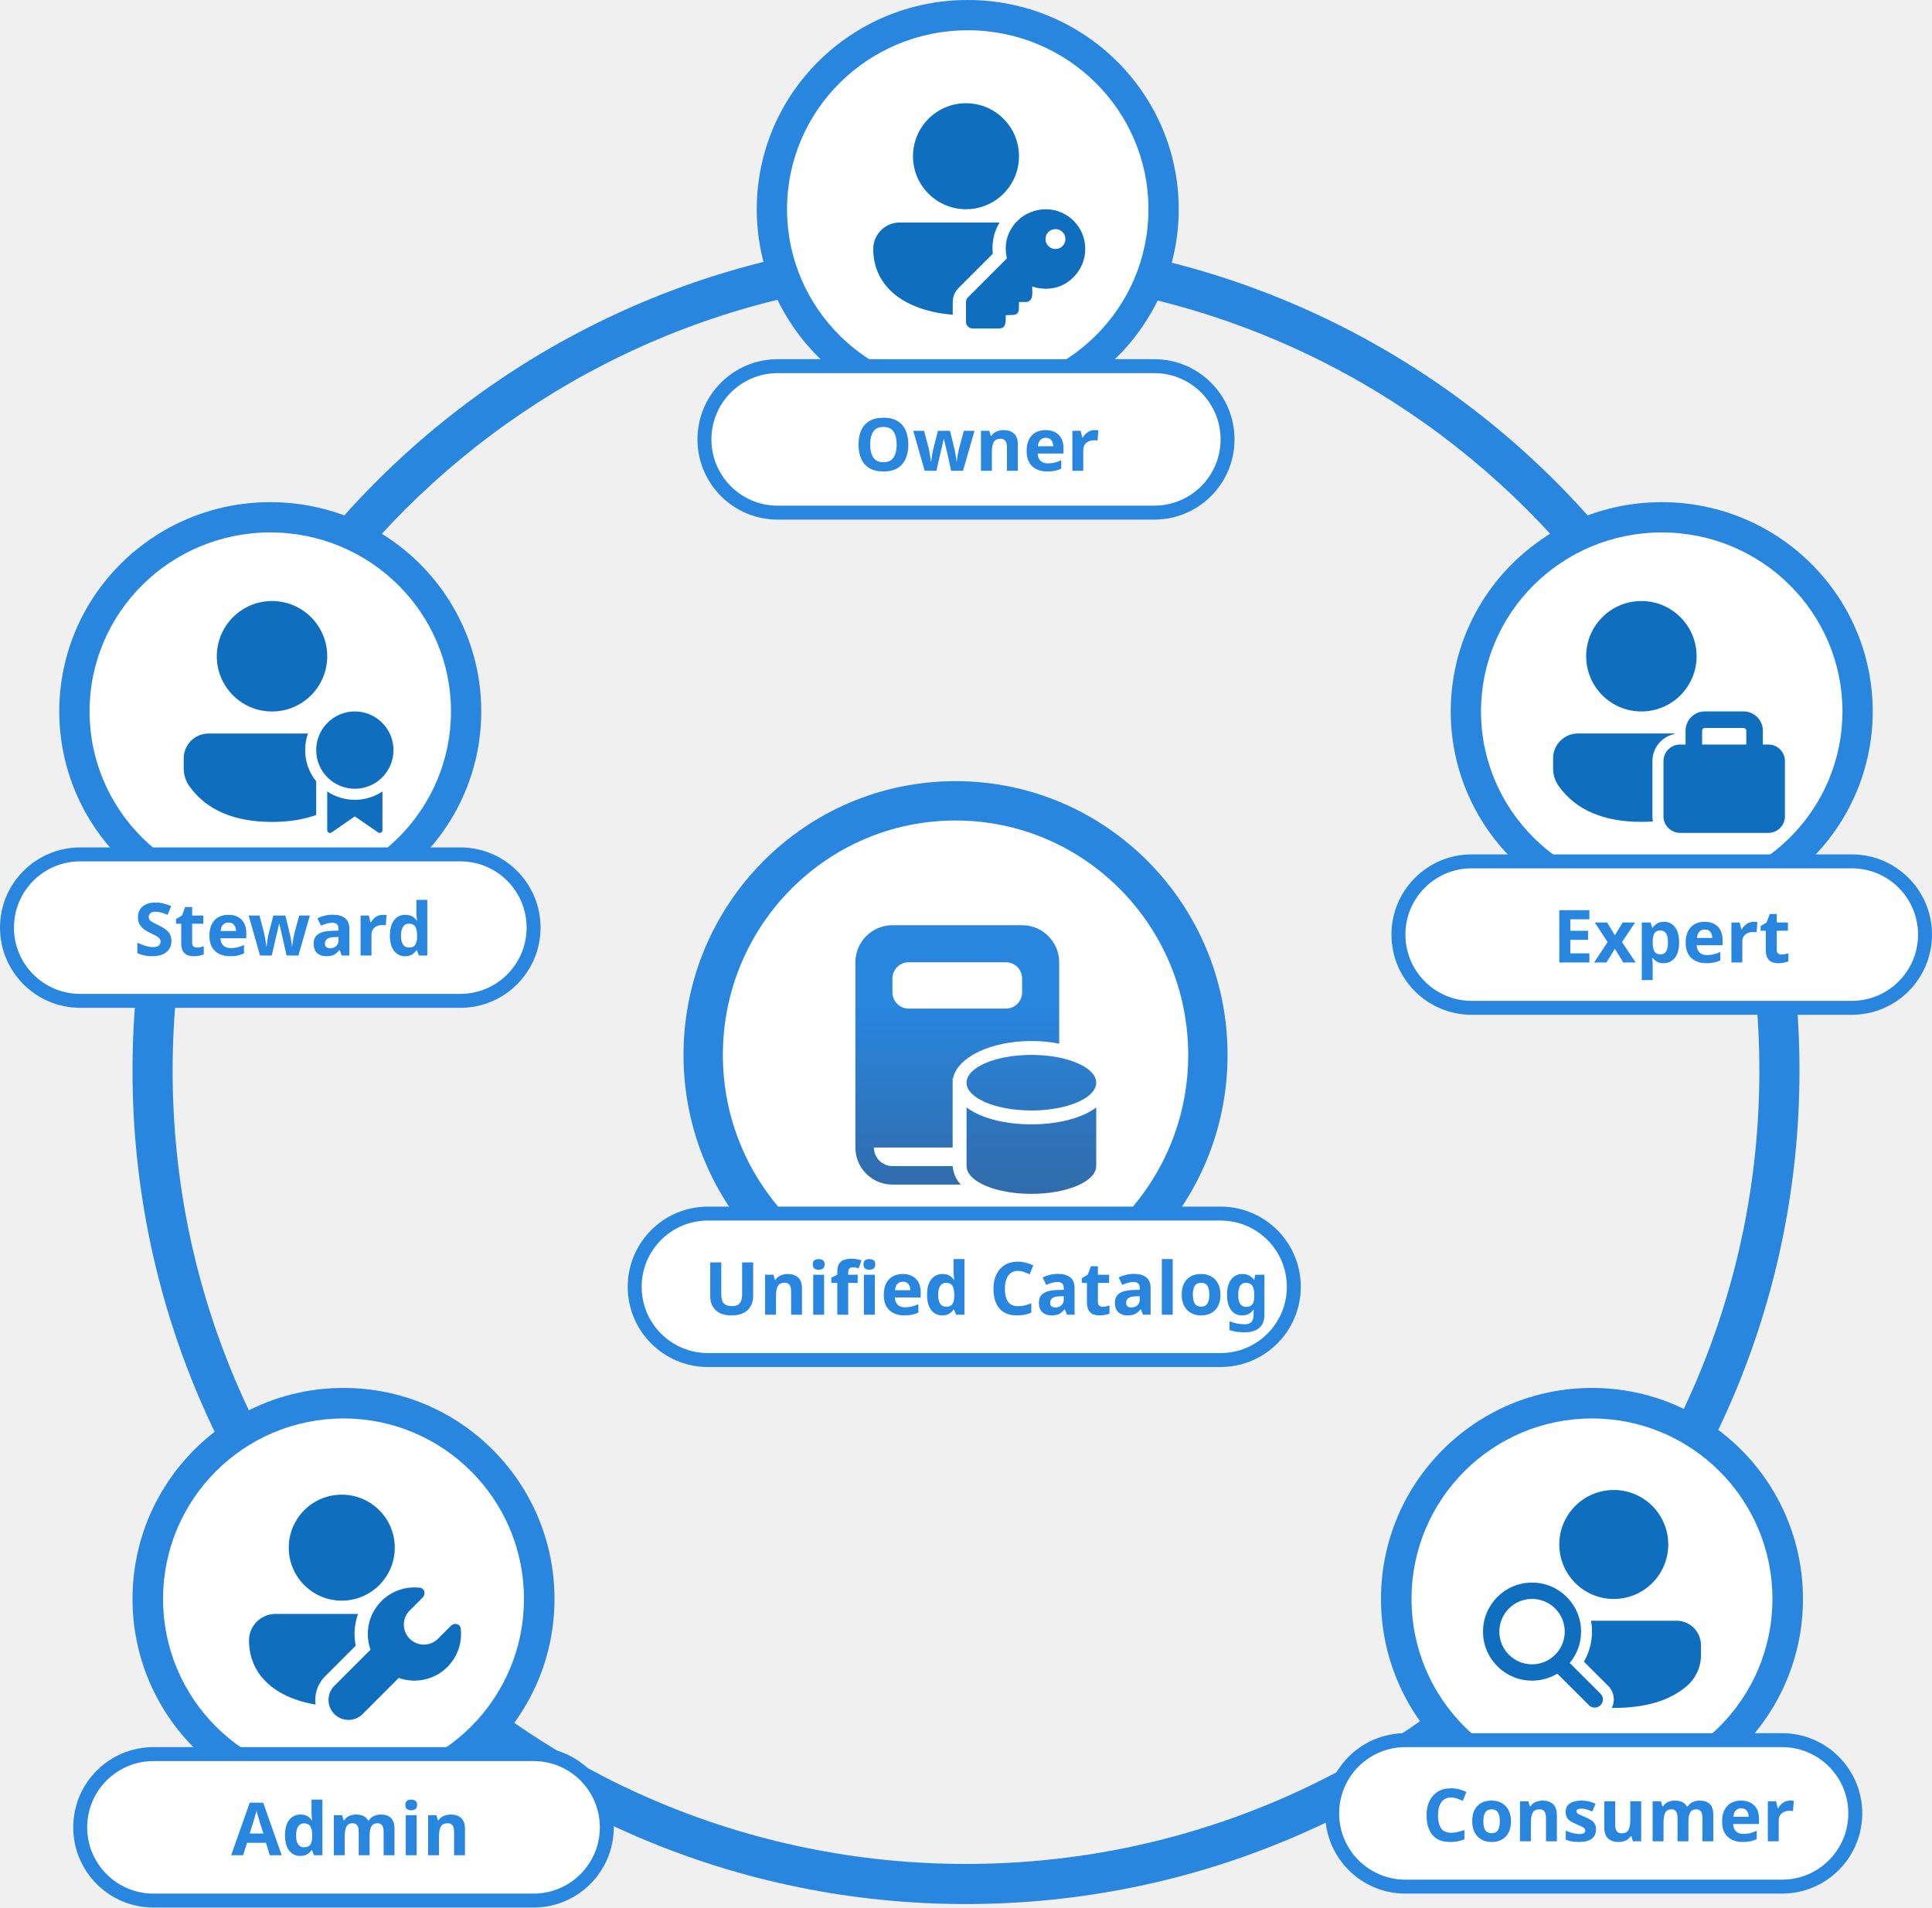
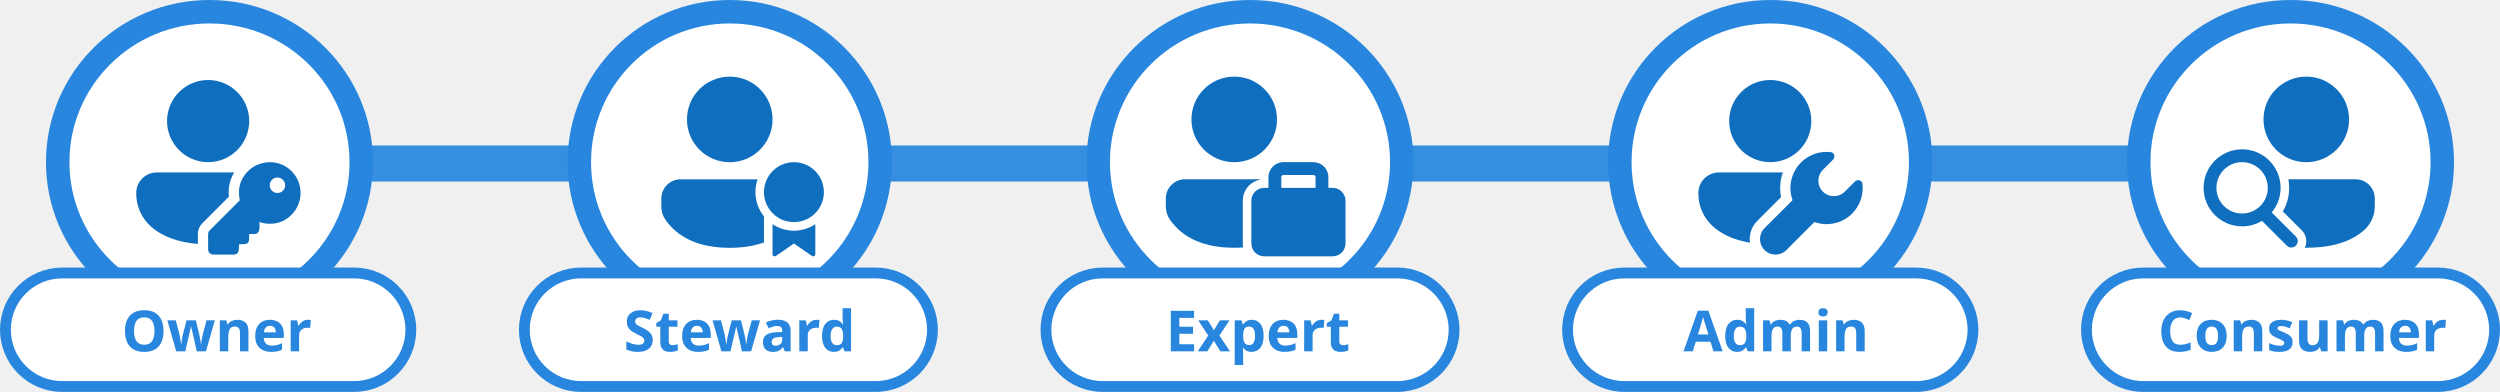
- <svg xmlns="http://www.w3.org/2000/svg" width="127.197mm" height="125.59mm" viewBox="0 0 127.197 125.59" version="1.1" id="svg1">
-   <defs id="defs1">
-     <linearGradient x1="770.812" y1="298.312" x2="770.812" y2="375.344" gradientUnits="userSpaceOnUse" spreadMethod="pad" id="fill0-9">
-       <stop offset="0" stop-color="#2886DE" id="stop1-81" />
-       <stop offset="0.297" stop-color="#2886DE" id="stop2-8" />
-       <stop offset="1" stop-color="#316BAA" id="stop3-26" />
-     </linearGradient>
-   </defs>
-   <g id="layer1" transform="translate(-31.22083,-60.06042)">
-     <g transform="matrix(0.229597,0,0,0.229597,-81.51128,52.48372)" id="g36">
-       <path d="m 529,340 c 0,-131.996 107.004,-239 239,-239 131.996,0 239,107.004 239,239 0,131.996 -107.004,239 -239,239 C 636.004,579 529,471.996 529,340 Z m 11.5,0 C 540.5,465.645 642.355,567.5 768,567.5 893.645,567.5 995.5,465.645 995.5,340 995.5,214.355 893.645,112.5 768,112.5 642.355,112.5 540.5,214.355 540.5,340 Z" fill="#2886de" fill-rule="evenodd" id="path3" />
-       <path d="m 710,93 c 0,-32.032 25.967,-58 58,-58 32.033,0 58,25.968 58,58 0,32.033 -25.967,58 -58,58 -32.033,0 -58,-25.967 -58,-58 z" fill="#ffffff" fill-rule="evenodd" id="path4" />
-       <g id="g7">
-         <g id="g6">
-           <g id="g5">
-             <path d="m 768,62.6 c -8.395,0 -15.2,6.805 -15.2,15.2 0,8.395 6.805,15.2 15.2,15.2 8.395,0 15.2,-6.805 15.2,-15.2 0,-8.395 -6.805,-15.2 -15.2,-15.2 z m -18.967,34.2 c -4.201,0 -7.633,3.37 -7.633,7.6 0,6.427 3.165,11.272 8.113,14.427 3.983,2.54 9.1,3.984 14.687,4.426 V 119.6 c 0,-1.56 0.615,-2.961 1.677,-4.023 l 9.803,-9.803 c -0.053,-0.54 -0.08,-1.078 -0.08,-1.612 0,-2.063 0.414,-4.048 1.263,-5.91 0.227,-0.5 0.479,-0.984 0.753,-1.452 z m 19.531,29.836 c 0.376,0.376 0.821,0.564 1.336,0.564 h 7.6 c 0.435,-0.02 0.782,-0.109 1.039,-0.267 0.257,-0.159 0.445,-0.376 0.564,-0.653 0.119,-0.277 0.198,-0.574 0.238,-0.891 0.039,-0.317 0.059,-0.643 0.059,-0.98 V 123.4 c 0.91,-0.02 1.623,-0.049 2.137,-0.089 0.515,-0.04 0.901,-0.188 1.158,-0.445 0.258,-0.258 0.406,-0.634 0.446,-1.129 0.039,-0.494 0.059,-1.207 0.059,-2.137 h 1.9 c 0.416,0 0.752,-0.089 1.009,-0.267 0.258,-0.178 0.456,-0.396 0.594,-0.653 0.139,-0.258 0.228,-0.554 0.267,-0.891 0.04,-0.336 0.06,-0.683 0.06,-1.039 -0.02,-0.297 -0.03,-0.584 -0.03,-0.861 v -0.742 c 0.653,0.237 1.316,0.406 1.989,0.504 0.673,0.1 1.356,0.149 2.048,0.149 1.584,-0.02 3.039,-0.326 4.364,-0.92 1.327,-0.594 2.504,-1.425 3.533,-2.494 1.03,-1.069 1.831,-2.286 2.405,-3.652 0.574,-1.365 0.861,-2.81 0.861,-4.334 0,-1.583 -0.297,-3.068 -0.891,-4.453 -0.593,-1.385 -1.405,-2.593 -2.434,-3.622 -1.029,-1.029 -2.236,-1.841 -3.622,-2.434 C 793.868,93.297 792.383,93 790.8,93 c -1.544,0.04 -2.999,0.336 -4.364,0.891 -1.366,0.554 -2.573,1.346 -3.622,2.375 -1.049,1.029 -1.88,2.217 -2.494,3.562 -0.613,1.346 -0.92,2.791 -0.92,4.334 0,0.931 0.109,1.91 0.326,2.939 l -11.162,11.163 C 768.188,118.64 768,119.085 768,119.6 v 5.7 c 0,0.515 0.188,0.96 0.564,1.336 z m 27.105,-27.105 c 0.554,0.554 0.831,1.227 0.831,2.019 0,0.792 -0.277,1.465 -0.831,2.019 -0.554,0.554 -1.227,0.831 -2.019,0.831 -0.792,0 -1.465,-0.277 -2.019,-0.831 -0.554,-0.554 -0.831,-1.227 -0.831,-2.019 0,-0.792 0.277,-1.465 0.831,-2.019 0.554,-0.554 1.227,-0.831 2.019,-0.831 0.792,0 1.465,0.277 2.019,0.831 z" fill="#106ebe" id="path5" />
+ <svg xmlns="http://www.w3.org/2000/svg" width="636.684" height="99.804" viewBox="0 0 168.456 26.407" version="1.1" id="svg1">
+   <defs id="defs1" />
+   <g id="layer1" transform="translate(4.7625,-30.42708)">
+     <g transform="matrix(0.1821145,0,0,0.1821145,-26.98047,5.659513)" id="g26">
+       <path d="M 163.5,196.5 H 998.865" stroke="#358ee0" stroke-width="13.333" stroke-linejoin="round" stroke-miterlimit="10" fill="none" fill-rule="evenodd" id="path1" />
+       <path d="m 141,196 c 0,-32.033 25.967,-58 58,-58 32.033,0 58,25.967 58,58 0,32.033 -25.967,58 -58,58 -32.033,0 -58,-25.967 -58,-58 z" fill="#ffffff" fill-rule="evenodd" id="path2" />
+       <g id="g5">
+         <g id="g4">
+           <g id="g3">
+             <path d="m 199,165.6 c -8.395,0 -15.2,6.805 -15.2,15.2 0,8.395 6.805,15.2 15.2,15.2 8.395,0 15.2,-6.805 15.2,-15.2 0,-8.395 -6.805,-15.2 -15.2,-15.2 z m -18.967,34.2 c -4.201,0 -7.633,3.37 -7.633,7.6 0,6.427 3.165,11.272 8.113,14.427 3.983,2.54 9.1,3.984 14.687,4.426 V 222.6 c 0,-1.56 0.615,-2.961 1.677,-4.023 l 9.803,-9.803 c -0.053,-0.54 -0.08,-1.078 -0.08,-1.611 0,-2.064 0.414,-4.049 1.263,-5.911 0.227,-0.5 0.479,-0.984 0.753,-1.452 z m 19.531,29.836 c 0.376,0.376 0.821,0.564 1.336,0.564 h 7.6 c 0.435,-0.02 0.782,-0.109 1.039,-0.267 0.257,-0.159 0.445,-0.376 0.564,-0.653 0.119,-0.277 0.198,-0.574 0.238,-0.891 0.039,-0.317 0.059,-0.643 0.059,-0.98 V 226.4 c 0.91,-0.02 1.623,-0.049 2.138,-0.089 0.514,-0.04 0.9,-0.188 1.157,-0.445 0.258,-0.258 0.406,-0.634 0.446,-1.129 0.039,-0.494 0.059,-1.207 0.059,-2.137 h 1.9 c 0.416,0 0.752,-0.089 1.009,-0.267 0.258,-0.178 0.456,-0.396 0.594,-0.653 0.139,-0.258 0.228,-0.554 0.267,-0.891 0.04,-0.336 0.06,-0.683 0.06,-1.039 -0.02,-0.297 -0.03,-0.584 -0.03,-0.861 v -0.742 c 0.653,0.237 1.316,0.406 1.989,0.504 0.673,0.1 1.356,0.149 2.049,0.149 1.583,-0.02 3.038,-0.326 4.363,-0.92 1.327,-0.594 2.504,-1.425 3.533,-2.494 1.03,-1.069 1.831,-2.286 2.405,-3.652 0.574,-1.365 0.861,-2.81 0.861,-4.334 0,-1.583 -0.297,-3.068 -0.891,-4.453 -0.593,-1.386 -1.405,-2.593 -2.434,-3.622 -1.029,-1.029 -2.236,-1.841 -3.622,-2.434 -1.385,-0.594 -2.87,-0.891 -4.453,-0.891 -1.544,0.04 -2.999,0.336 -4.364,0.891 -1.366,0.554 -2.573,1.345 -3.622,2.375 -1.049,1.029 -1.88,2.216 -2.494,3.562 -0.613,1.346 -0.92,2.791 -0.92,4.335 0,0.93 0.109,1.909 0.326,2.938 l -11.162,11.163 C 199.188,221.64 199,222.085 199,222.6 v 5.7 c 0,0.515 0.188,0.96 0.564,1.336 z m 27.105,-27.105 c 0.554,0.554 0.831,1.227 0.831,2.019 0,0.792 -0.277,1.465 -0.831,2.019 -0.554,0.554 -1.227,0.831 -2.019,0.831 -0.792,0 -1.465,-0.277 -2.019,-0.831 -0.554,-0.554 -0.831,-1.227 -0.831,-2.019 0,-0.792 0.277,-1.465 0.831,-2.019 0.554,-0.554 1.227,-0.831 2.019,-0.831 0.792,0 1.465,0.277 2.019,0.831 z" fill="#106ebe" id="path3" />
          </g>
        </g>
      </g>
-       <path d="M 708,93 C 708,59.863 735.087,33 768.5,33 801.913,33 829,59.863 829,93 829,126.137 801.913,153 768.5,153 735.087,153 708,126.137 708,93 Z m 8.681,0 c 0,28.343 23.2,51.319 51.819,51.319 28.619,0 51.819,-22.976 51.819,-51.319 0,-28.343 -23.2,-51.319 -51.819,-51.319 -28.619,0 -51.819,22.976 -51.819,51.319 z" fill="#2886de" fill-rule="evenodd" id="path7" />
-       <path d="m 693,159 c 0,-11.598 9.402,-21 21,-21 h 108 c 11.598,0 21,9.402 21,21 v 0 c 0,11.598 -9.402,21 -21,21 H 714 c -11.598,0 -21,-9.402 -21,-21 z" stroke="#2886de" stroke-width="4" stroke-linejoin="round" stroke-miterlimit="10" fill="#ffffff" fill-rule="evenodd" id="path8" />
-       <text fill="#2886de" font-family="'Segoe UI Semibold', 'Segoe UI Semibold_MSFontService', sans-serif" font-weight="600" font-size="21px" transform="translate(735.961,168)" id="text8">Owner</text>
-       <path d="m 890,491.5 c 0,-32.309 25.967,-58.5 58,-58.5 32.033,0 58,26.191 58,58.5 0,32.309 -25.967,58.5 -58,58.5 -32.033,0 -58,-26.191 -58,-58.5 z" fill="#ffffff" fill-rule="evenodd" id="path9" />
-       <g id="g12">
-         <g id="g11">
-           <g id="g10">
-             <path d="m 947.216,497.749 24.512,0.002 c 3.884,0 7.032,3.147 7.032,7.031 v 2.828 c 0,3.418 -1.492,6.665 -4.086,8.892 -4.892,4.2 -11.893,6.252 -20.924,6.252 l -0.559,-0.003 c 0.944,-1.902 0.713,-4.238 -0.693,-5.927 l -0.345,-0.377 -6.968,-6.95 c 1.501,-2.585 2.315,-5.543 2.315,-8.621 0,-1.068 -0.097,-2.113 -0.284,-3.127 z m -16.904,-10.936 c 7.767,0 14.063,6.296 14.063,14.063 0,3.418 -1.22,6.551 -3.247,8.988 l 8.818,8.795 c 0.916,0.914 0.918,2.398 0.004,3.314 -0.831,0.834 -2.133,0.911 -3.051,0.231 l -0.263,-0.227 -9.073,-9.05 c -2.117,1.277 -4.598,2.011 -7.251,2.011 -7.766,0 -14.062,-6.296 -14.062,-14.062 0,-7.767 6.296,-14.063 14.062,-14.063 z m 0,4.688 c -5.177,0 -9.374,4.197 -9.374,9.375 0,5.177 4.197,9.375 9.374,9.375 5.178,0 9.376,-4.198 9.376,-9.375 0,-5.178 -4.198,-9.375 -9.376,-9.375 z m 23.438,-31.236 c 8.629,0 15.625,6.996 15.625,15.625 0,8.63 -6.996,15.625 -15.625,15.625 -8.629,0 -15.625,-6.995 -15.625,-15.625 0,-8.629 6.996,-15.625 15.625,-15.625 z" fill="#106ebe" id="path10" />
+       <path d="m 139,196 c 0,-33.137 27.087,-60 60.5,-60 33.413,0 60.5,26.863 60.5,60 0,33.137 -27.087,60 -60.5,60 -33.413,0 -60.5,-26.863 -60.5,-60 z m 8.681,0 c 0,28.343 23.2,51.319 51.819,51.319 28.619,0 51.819,-22.976 51.819,-51.319 0,-28.343 -23.2,-51.319 -51.819,-51.319 -28.619,0 -51.819,22.976 -51.819,51.319 z" fill="#2886de" fill-rule="evenodd" id="path5" />
+       <path d="m 911,196 c 0,-32.033 25.967,-58 58,-58 32.03,0 58,25.967 58,58 0,32.033 -25.97,58 -58,58 -32.033,0 -58,-25.967 -58,-58 z" fill="#ffffff" fill-rule="evenodd" id="path6" />
+       <g id="g9">
+         <g id="g8">
+           <g id="g7">
+             <path d="m 968.712,202.333 24.84,0.001 c 3.934,0 7.128,3.19 7.128,7.125 v 2.866 c 0,3.463 -1.516,6.754 -4.143,9.01 -4.958,4.256 -12.052,6.336 -21.204,6.336 l -0.567,-0.004 c 0.957,-1.927 0.723,-4.294 -0.701,-6.005 l -0.35,-0.383 -7.061,-7.042 c 1.521,-2.619 2.346,-5.617 2.346,-8.736 0,-1.082 -0.099,-2.141 -0.288,-3.168 z m -17.129,-11.082 c 7.87,0 14.25,6.38 14.25,14.25 0,3.464 -1.236,6.639 -3.29,9.108 l 8.936,8.912 c 0.928,0.926 0.93,2.43 0.004,3.359 -0.842,0.844 -2.162,0.922 -3.092,0.233 l -0.267,-0.229 -9.193,-9.171 c -2.146,1.293 -4.66,2.038 -7.348,2.038 -7.87,0 -14.25,-6.38 -14.25,-14.25 0,-7.87 6.38,-14.25 14.25,-14.25 z m 0,4.75 c -5.246,0 -9.5,4.253 -9.5,9.5 0,5.246 4.254,9.5 9.5,9.5 5.247,0 9.5,-4.254 9.5,-9.5 0,-5.247 -4.253,-9.5 -9.5,-9.5 z m 23.75,-31.652 c 8.745,0 15.834,7.089 15.834,15.833 0,8.745 -7.089,15.834 -15.834,15.834 -8.744,0 -15.833,-7.089 -15.833,-15.834 0,-8.744 7.089,-15.833 15.833,-15.833 z" fill="#106ebe" id="path7" />
          </g>
        </g>
      </g>
-       <path d="m 887,491.5 c 0,-33.413 27.087,-60.5 60.5,-60.5 33.413,0 60.5,27.087 60.5,60.5 0,33.413 -27.087,60.5 -60.5,60.5 -33.413,0 -60.5,-27.087 -60.5,-60.5 z m 8.753,0 c 0,28.579 23.168,51.747 51.747,51.747 28.579,0 51.747,-23.168 51.747,-51.747 0,-28.579 -23.168,-51.747 -51.747,-51.747 -28.579,0 -51.747,23.168 -51.747,51.747 z" fill="#2886de" fill-rule="evenodd" id="path12" />
-       <path d="m 873,553 c 0,-11.598 9.402,-21 21,-21 h 108 c 11.6,0 21,9.402 21,21 v 0 c 0,11.598 -9.4,21 -21,21 H 894 c -11.598,0 -21,-9.402 -21,-21 z" stroke="#2886de" stroke-width="4" stroke-linejoin="round" stroke-miterlimit="10" fill="#ffffff" fill-rule="evenodd" id="path13" />
-       <text fill="#2886de" font-family="'Segoe UI Semibold', 'Segoe UI Semibold_MSFontService', sans-serif" font-weight="600" font-size="21px" transform="translate(898.843,561)" id="text13">Consumer</text>
-       <path d="m 693,334 c 0,-39.764 32.235,-72 72,-72 39.764,0 72,32.236 72,72 0,39.764 -32.236,72 -72,72 -39.765,0 -72,-32.236 -72,-72 z" fill="#ffffff" fill-rule="evenodd" id="path14" />
-       <path d="m 687,335.5 c 0,-43.354 34.922,-78.5 78,-78.5 43.078,0 78,35.146 78,78.5 0,43.354 -34.922,78.5 -78,78.5 -43.078,0 -78,-35.146 -78,-78.5 z m 11.285,0 c 0,37.122 29.869,67.215 66.715,67.215 36.846,0 66.715,-30.093 66.715,-67.215 0,-37.122 -29.869,-67.215 -66.715,-67.215 -36.846,0 -66.715,30.093 -66.715,67.215 z" fill="#2886de" fill-rule="evenodd" id="path15" />
-       <g id="g19">
-         <g id="g18">
-           <g id="g17">
-             <g id="g16">
-               <path d="m 736.281,362.062 v -53.124 c 0,-5.869 4.757,-10.626 10.625,-10.626 h 37.188 c 5.868,0 10.625,4.757 10.625,10.626 v 23.343 c -2.478,-0.494 -5.164,-0.765 -7.969,-0.765 -11.622,0 -21.192,4.648 -22.44,10.625 h -0.138 v 19.921 h -22.578 c 0,2.935 2.378,5.313 5.312,5.313 h 17.266 c 0.213,2.06 0.893,3.764 2.347,5.313 h -19.613 c -5.868,0 -10.625,-4.758 -10.625,-10.626 z m 15.274,-53.124 c -2.568,0 -4.649,2.081 -4.649,4.648 v 3.984 c 0,2.568 2.081,4.649 4.649,4.649 h 27.89 c 2.568,0 4.649,-2.081 4.649,-4.649 v -3.984 c 0,-2.567 -2.081,-4.648 -4.649,-4.648 z m 16.601,58.437 c 0,1.451 0.906,2.812 2.488,3.984 3.215,2.382 9.224,3.985 16.106,3.985 10.269,0 18.594,-3.568 18.594,-7.969 v -16.807 c -1.159,0.877 -2.488,1.602 -3.877,2.198 l -0.108,0.046 c -1.594,0.674 -3.384,1.228 -5.312,1.65 -2.857,0.626 -6.018,0.96 -9.297,0.96 -5.542,0 -10.748,-0.955 -14.717,-2.656 -1.389,-0.596 -2.718,-1.321 -3.877,-2.198 z m 27.891,-17.003 c 2.05,-0.509 3.853,-1.18 5.312,-1.973 2.496,-1.357 3.985,-3.069 3.985,-4.93 0,-1.861 -1.489,-3.574 -3.985,-4.93 -1.459,-0.793 -3.262,-1.465 -5.312,-1.973 -2.735,-0.678 -5.91,-1.066 -9.297,-1.066 -10.269,0 -18.594,3.568 -18.594,7.969 0,4.401 8.325,7.969 18.594,7.969 3.387,0 6.562,-0.389 9.297,-1.066 z" fill="url(#fill0)" id="path16" style="fill:url(#fill0-9)" />
-             </g>
+       <path d="m 909,196 c 0,-33.137 27.087,-60 60.5,-60 33.41,0 60.5,26.863 60.5,60 0,33.137 -27.09,60 -60.5,60 -33.413,0 -60.5,-26.863 -60.5,-60 z m 8.681,0 c 0,28.343 23.2,51.319 51.819,51.319 28.619,0 51.82,-22.976 51.82,-51.319 0,-28.343 -23.201,-51.319 -51.82,-51.319 -28.619,0 -51.819,22.976 -51.819,51.319 z" fill="#2886de" fill-rule="evenodd" id="path9" />
+       <path d="m 719,196 c 0,-32.033 25.967,-58 58,-58 32.033,0 58,25.967 58,58 0,32.033 -25.967,58 -58,58 -32.033,0 -58,-25.967 -58,-58 z" fill="#ffffff" fill-rule="evenodd" id="path10" />
+       <path d="m 717,196 c 0,-33.137 26.863,-60 60,-60 33.137,0 60,26.863 60,60 0,33.137 -26.863,60 -60,60 -33.137,0 -60,-26.863 -60,-60 z m 8.681,0 c 0,28.343 22.976,51.319 51.319,51.319 28.343,0 51.319,-22.976 51.319,-51.319 0,-28.343 -22.976,-51.319 -51.319,-51.319 -28.343,0 -51.319,22.976 -51.319,51.319 z" fill="#2886de" fill-rule="evenodd" id="path11" />
+       <g id="g14">
+         <g id="g13">
+           <g id="g12">
+             <path d="m 761.8,180.8 c 0,-8.395 6.805,-15.2 15.2,-15.2 8.395,0 15.2,6.805 15.2,15.2 0,4.567 -2.014,8.664 -5.204,11.451 -0.141,0.115 -0.282,0.233 -0.42,0.354 -2.614,2.123 -5.947,3.395 -9.576,3.395 -8.395,0 -15.2,-6.805 -15.2,-15.2 z m 19.86,19 h -23.627 c -4.201,0 -7.633,3.37 -7.633,7.6 0,6.427 3.165,11.272 8.113,14.427 3.083,1.966 6.846,3.275 10.979,3.971 -0.4,-2.859 0.5,-5.866 2.699,-8.065 l 8.806,-8.805 c -0.602,-3.029 -0.382,-6.192 0.663,-9.128 z m 17.728,-7.51 c 1.393,0.162 1.792,1.828 0.8,2.82 l -3.705,3.706 c -2.238,2.237 -2.238,5.864 0,8.101 2.237,2.238 5.864,2.238 8.101,0 l 3.706,-3.705 c 0.992,-0.992 2.658,-0.593 2.82,0.8 0.456,3.919 -0.819,8.001 -3.825,11.007 -3.77,3.771 -9.233,4.818 -13.944,3.141 l -10.361,10.362 c -2.238,2.237 -5.865,2.237 -8.102,0 -2.237,-2.237 -2.237,-5.864 0,-8.102 l 10.362,-10.361 c -1.677,-4.711 -0.63,-10.174 3.141,-13.944 3.006,-3.006 7.088,-4.281 11.007,-3.825 z" fill="#106ebe" id="path12" />
          </g>
        </g>
      </g>
-       <path d="m 673,402 c 0,-11.598 9.402,-21 21,-21 h 147 c 11.598,0 21,9.402 21,21 v 0 c 0,11.598 -9.402,21 -21,21 H 694 c -11.598,0 -21,-9.402 -21,-21 z" stroke="#2886de" stroke-width="4" stroke-linejoin="round" stroke-miterlimit="10" fill="#ffffff" fill-rule="evenodd" id="path19" />
-       <text fill="#2886de" font-family="'Segoe UI Semibold', 'Segoe UI Semibold_MSFontService', sans-serif" font-weight="600" font-size="21px" transform="translate(692.878,410)" id="text19">Unified Catalog</text>
-       <path d="m 531,492 c 0,-32.033 25.967,-58 58,-58 32.033,0 58,25.967 58,58 0,32.033 -25.967,58 -58,58 -32.033,0 -58,-25.967 -58,-58 z" fill="#ffffff" fill-rule="evenodd" id="path20" />
-       <path d="m 529,491.5 c 0,-33.413 27.087,-60.5 60.5,-60.5 33.413,0 60.5,27.087 60.5,60.5 0,33.413 -27.087,60.5 -60.5,60.5 -33.413,0 -60.5,-27.087 -60.5,-60.5 z m 8.753,0 c 0,28.579 23.168,51.747 51.747,51.747 28.579,0 51.747,-23.168 51.747,-51.747 0,-28.579 -23.168,-51.747 -51.747,-51.747 -28.579,0 -51.747,23.168 -51.747,51.747 z" fill="#2886de" fill-rule="evenodd" id="path21" />
-       <path d="m 514,557 c 0,-11.598 9.402,-21 21,-21 h 109 c 11.598,0 21,9.402 21,21 v 0 c 0,11.598 -9.402,21 -21,21 H 535 c -11.598,0 -21,-9.402 -21,-21 z" stroke="#2886de" stroke-width="4" stroke-linejoin="round" stroke-miterlimit="10" fill="#ffffff" fill-rule="evenodd" id="path22" />
-       <text fill="#2886de" font-family="'Segoe UI Semibold', 'Segoe UI Semibold_MSFontService', sans-serif" font-weight="600" font-size="21px" transform="translate(557.301,565)" id="text22">Admin</text>
-       <g id="g25">
-         <g id="g24">
-           <g id="g23">
-             <path d="m 573.8,476.8 c 0,-8.395 6.805,-15.2 15.2,-15.2 8.395,0 15.2,6.805 15.2,15.2 0,4.567 -2.014,8.664 -5.204,11.451 -0.141,0.115 -0.282,0.233 -0.42,0.354 -2.614,2.123 -5.947,3.395 -9.576,3.395 -8.395,0 -15.2,-6.805 -15.2,-15.2 z m 19.86,19 h -23.627 c -4.201,0 -7.633,3.37 -7.633,7.6 0,6.427 3.165,11.272 8.113,14.427 3.083,1.966 6.846,3.275 10.979,3.971 -0.4,-2.859 0.5,-5.866 2.699,-8.065 l 8.806,-8.805 c -0.602,-3.029 -0.382,-6.192 0.663,-9.128 z m 17.728,-7.51 c 1.393,0.162 1.792,1.828 0.8,2.82 l -3.705,3.706 c -2.238,2.237 -2.238,5.864 0,8.101 2.237,2.238 5.864,2.238 8.101,0 l 3.706,-3.705 c 0.992,-0.992 2.658,-0.593 2.82,0.8 0.456,3.919 -0.819,8.001 -3.825,11.007 -3.77,3.771 -9.233,4.818 -13.944,3.141 l -10.361,10.362 c -2.238,2.237 -5.865,2.237 -8.102,0 -2.237,-2.237 -2.237,-5.864 0,-8.102 l 10.362,-10.361 c -1.677,-4.711 -0.63,-10.174 3.141,-13.944 3.006,-3.006 7.088,-4.281 11.007,-3.825 z" fill="#106ebe" id="path23" />
+       <path d="m 334,196 c 0,-32.033 25.967,-58 58,-58 32.033,0 58,25.967 58,58 0,32.033 -25.967,58 -58,58 -32.033,0 -58,-25.967 -58,-58 z" fill="#ffffff" fill-rule="evenodd" id="path14" />
+       <path d="m 332,196 c 0,-33.137 26.863,-60 60,-60 33.137,0 60,26.863 60,60 0,33.137 -26.863,60 -60,60 -33.137,0 -60,-26.863 -60,-60 z m 8.681,0 c 0,28.343 22.976,51.319 51.319,51.319 28.343,0 51.319,-22.976 51.319,-51.319 0,-28.343 -22.976,-51.319 -51.319,-51.319 -28.343,0 -51.319,22.976 -51.319,51.319 z" fill="#2886de" fill-rule="evenodd" id="path15" />
+       <g id="g18">
+         <g id="g17">
+           <g id="g16">
+             <path d="m 401.5,207.098 c 0,-1.666 0.286,-3.266 0.811,-4.753 H 373.8 c -3.933,0 -7.121,3.19 -7.121,7.124 v 2.915 c 0,1.812 0.565,3.579 1.616,5.055 4.884,6.856 12.873,10.252 23.706,10.252 4.783,0 9.012,-0.662 12.666,-1.991 v -9.641 c -1.981,-2.449 -3.167,-5.566 -3.167,-8.961 z m -9.499,-42.751 c 8.745,0 15.834,7.092 15.834,15.839 0,8.748 -7.089,15.839 -15.834,15.839 -8.744,0 -15.833,-7.091 -15.833,-15.839 0,-8.747 7.089,-15.839 15.833,-15.839 z m 34.832,42.751 c 0,6.123 -4.962,11.087 -11.083,11.087 -6.121,0 -11.083,-4.964 -11.083,-11.087 0,-6.123 4.962,-11.087 11.083,-11.087 6.121,0 11.083,4.964 11.083,11.087 z m -3.166,11.854 c -2.265,1.517 -4.987,2.401 -7.917,2.401 -2.929,0 -5.652,-0.884 -7.917,-2.401 v 11.102 c 0,0.638 0.716,1.014 1.241,0.652 l 6.676,-4.601 6.676,4.601 c 0.525,0.362 1.241,-0.014 1.241,-0.652 z" fill="#106ebe" id="path16" />
          </g>
        </g>
      </g>
-       <path d="m 511,237 c 0,-32.033 25.967,-58 58,-58 32.033,0 58,25.967 58,58 0,32.033 -25.967,58 -58,58 -32.033,0 -58,-25.967 -58,-58 z" fill="#ffffff" fill-rule="evenodd" id="path25" />
-       <path d="m 508,237 c 0,-33.137 27.087,-60 60.5,-60 33.413,0 60.5,26.863 60.5,60 0,33.137 -27.087,60 -60.5,60 -33.413,0 -60.5,-26.863 -60.5,-60 z m 8.681,0 c 0,28.343 23.2,51.319 51.819,51.319 28.619,0 51.819,-22.976 51.819,-51.319 0,-28.343 -23.2,-51.319 -51.819,-51.319 -28.619,0 -51.819,22.976 -51.819,51.319 z" fill="#2886de" fill-rule="evenodd" id="path26" />
-       <path d="m 493,299 c 0,-11.598 9.402,-21 21,-21 h 109 c 11.598,0 21,9.402 21,21 v 0 c 0,11.598 -9.402,21 -21,21 H 514 c -11.598,0 -21,-9.402 -21,-21 z" stroke="#2886de" stroke-width="4" stroke-linejoin="round" stroke-miterlimit="10" fill="#ffffff" fill-rule="evenodd" id="path27" />
-       <text fill="#2886de" font-family="'Segoe UI Semibold', 'Segoe UI Semibold_MSFontService', sans-serif" font-weight="600" font-size="21px" transform="translate(529.42,307)" id="text27">Steward</text>
-       <g id="g30">
-         <g id="g29">
-           <g id="g28">
-             <path d="m 578.5,248.098 c 0,-1.666 0.286,-3.266 0.811,-4.753 H 550.8 c -3.933,0 -7.121,3.19 -7.121,7.124 v 2.915 c 0,1.812 0.565,3.579 1.616,5.055 4.884,6.856 12.873,10.252 23.706,10.252 4.783,0 9.012,-0.662 12.666,-1.991 v -9.641 c -1.981,-2.449 -3.167,-5.566 -3.167,-8.961 z m -9.499,-42.751 c 8.745,0 15.834,7.092 15.834,15.839 0,8.748 -7.089,15.839 -15.834,15.839 -8.744,0 -15.833,-7.091 -15.833,-15.839 0,-8.747 7.089,-15.839 15.833,-15.839 z m 34.832,42.751 c 0,6.123 -4.962,11.087 -11.083,11.087 -6.121,0 -11.083,-4.964 -11.083,-11.087 0,-6.123 4.962,-11.087 11.083,-11.087 6.121,0 11.083,4.964 11.083,11.087 z m -3.166,11.854 c -2.264,1.517 -4.987,2.401 -7.917,2.401 -2.93,0 -5.652,-0.884 -7.917,-2.401 v 11.102 c 0,0.638 0.716,1.014 1.241,0.652 l 6.676,-4.601 6.676,4.601 c 0.525,0.362 1.241,-0.014 1.241,-0.652 z" fill="#106ebe" id="path28" />
+       <path d="m 527,196 c 0,-32.033 25.967,-58 58,-58 32.033,0 58,25.967 58,58 0,32.033 -25.967,58 -58,58 -32.033,0 -58,-25.967 -58,-58 z" fill="#ffffff" fill-rule="evenodd" id="path18" />
+       <path d="m 524,196 c 0,-33.137 27.087,-60 60.5,-60 33.413,0 60.5,26.863 60.5,60 0,33.137 -27.087,60 -60.5,60 -33.413,0 -60.5,-26.863 -60.5,-60 z m 8.681,0 c 0,28.343 23.2,51.319 51.819,51.319 28.619,0 51.819,-22.976 51.819,-51.319 0,-28.343 -23.2,-51.319 -51.819,-51.319 -28.619,0 -51.819,22.976 -51.819,51.319 z" fill="#2886de" fill-rule="evenodd" id="path19" />
+       <g id="g22">
+         <g id="g21">
+           <g id="g20">
+             <path d="m 588.167,202.493 v -0.159 h -27.7 c -3.933,0 -7.121,3.188 -7.121,7.121 v 2.913 c 0,1.812 0.565,3.579 1.616,5.054 4.883,6.854 12.873,10.249 23.706,10.249 1.132,0 2.233,-0.037 3.302,-0.111 -0.09,-0.479 -0.137,-0.972 -0.137,-1.476 v -15.833 c 0,-3.83 2.72,-7.025 6.334,-7.758 z m -9.499,-38.144 c 8.744,0 15.833,7.089 15.833,15.833 0,8.745 -7.089,15.834 -15.833,15.834 -8.745,0 -15.834,-7.089 -15.834,-15.834 0,-8.744 7.089,-15.833 15.834,-15.833 z m 12.665,41.152 h -1.583 c -2.623,0 -4.75,2.127 -4.75,4.75 v 15.833 c 0,2.624 2.127,4.75 4.75,4.75 h 25.333 c 2.624,0 4.75,-2.126 4.75,-4.75 v -15.833 c 0,-2.623 -2.126,-4.75 -4.75,-4.75 H 613.5 v -3.959 c 0,-3.06 -2.481,-5.541 -5.542,-5.541 h -11.083 c -3.061,0 -5.542,2.481 -5.542,5.541 z m 4.75,-3.959 c 0,-0.437 0.355,-0.791 0.792,-0.791 h 11.083 c 0.438,0 0.792,0.354 0.792,0.791 v 3.959 h -12.667 z" fill="#106ebe" id="path20" />
          </g>
        </g>
      </g>
-       <path d="m 910,237 c 0,-32.033 25.967,-58 58,-58 32.03,0 58,25.967 58,58 0,32.033 -25.97,58 -58,58 -32.033,0 -58,-25.967 -58,-58 z" fill="#ffffff" fill-rule="evenodd" id="path30" />
-       <path d="m 907,237 c 0,-33.137 27.087,-60 60.5,-60 33.41,0 60.5,26.863 60.5,60 0,33.137 -27.09,60 -60.5,60 -33.413,0 -60.5,-26.863 -60.5,-60 z m 8.681,0 c 0,28.343 23.2,51.319 51.819,51.319 28.619,0 51.82,-22.976 51.82,-51.319 0,-28.343 -23.201,-51.319 -51.82,-51.319 -28.619,0 -51.819,22.976 -51.819,51.319 z" fill="#2886de" fill-rule="evenodd" id="path31" />
-       <path d="m 892,301 c 0,-11.598 9.402,-21 21,-21 h 109 c 11.6,0 21,9.402 21,21 v 0 c 0,11.598 -9.4,21 -21,21 H 913 c -11.598,0 -21,-9.402 -21,-21 z" stroke="#2886de" stroke-width="4" stroke-linejoin="round" stroke-miterlimit="10" fill="#ffffff" fill-rule="evenodd" id="path32" />
-       <text fill="#2886de" font-family="'Segoe UI Semibold', 'Segoe UI Semibold_MSFontService', sans-serif" font-weight="600" font-size="21px" transform="translate(936.239,309)" id="text32">Expert</text>
-       <g id="g35">
-         <g id="g34">
-           <g id="g33">
-             <path d="m 971.167,243.493 v -0.159 h -27.7 c -3.933,0 -7.121,3.188 -7.121,7.121 v 2.913 c 0,1.812 0.565,3.579 1.616,5.054 4.883,6.854 12.873,10.249 23.706,10.249 1.132,0 2.233,-0.037 3.302,-0.111 -0.09,-0.479 -0.137,-0.972 -0.137,-1.476 v -15.833 c 0,-3.83 2.72,-7.025 6.334,-7.758 z m -9.499,-38.144 c 8.744,0 15.833,7.089 15.833,15.833 0,8.745 -7.089,15.834 -15.833,15.834 -8.745,0 -15.834,-7.089 -15.834,-15.834 0,-8.744 7.089,-15.833 15.834,-15.833 z m 12.665,41.152 h -1.583 c -2.623,0 -4.75,2.127 -4.75,4.75 v 15.833 c 0,2.624 2.127,4.75 4.75,4.75 h 25.333 c 2.627,0 4.747,-2.126 4.747,-4.75 v -15.833 c 0,-2.623 -2.12,-4.75 -4.747,-4.75 H 996.5 v -3.959 c 0,-3.06 -2.481,-5.541 -5.542,-5.541 h -11.083 c -3.061,0 -5.542,2.481 -5.542,5.541 z m 4.75,-3.959 c 0,-0.437 0.355,-0.791 0.792,-0.791 h 11.083 c 0.438,0 0.792,0.354 0.792,0.791 v 3.959 h -12.667 z" fill="#106ebe" id="path33" />
-           </g>
-         </g>
-       </g>
+       <path d="m 124,258 c 0,-11.598 9.402,-21 21,-21 h 108 c 11.598,0 21,9.402 21,21 v 0 c 0,11.598 -9.402,21 -21,21 H 145 c -11.598,0 -21,-9.402 -21,-21 z" stroke="#2886de" stroke-width="4" stroke-linejoin="round" stroke-miterlimit="10" fill="#ffffff" fill-rule="evenodd" id="path22" />
+       <text fill="#2886de" font-family="'Segoe UI Semibold', 'Segoe UI Semibold_MSFontService', sans-serif" font-weight="600" font-size="21px" transform="translate(167.001,266)" id="text22">Owner</text>
+       <path d="m 894,258 c 0,-11.598 9.402,-21 21,-21 h 109 c 11.6,0 21,9.402 21,21 v 0 c 0,11.598 -9.4,21 -21,21 H 915 c -11.598,0 -21,-9.402 -21,-21 z" stroke="#2886de" stroke-width="4" stroke-linejoin="round" stroke-miterlimit="10" fill="#ffffff" fill-rule="evenodd" id="path23" />
+       <text fill="#2886de" font-family="'Segoe UI Semibold', 'Segoe UI Semibold_MSFontService', sans-serif" font-weight="600" font-size="21px" transform="translate(920.463,266)" id="text23">Consumer</text>
+       <path d="m 702,258 c 0,-11.598 9.402,-21 21,-21 h 108 c 11.598,0 21,9.402 21,21 v 0 c 0,11.598 -9.402,21 -21,21 H 723 c -11.598,0 -21,-9.402 -21,-21 z" stroke="#2886de" stroke-width="4" stroke-linejoin="round" stroke-miterlimit="10" fill="#ffffff" fill-rule="evenodd" id="path24" />
+       <text fill="#2886de" font-family="'Segoe UI Semibold', 'Segoe UI Semibold_MSFontService', sans-serif" font-weight="600" font-size="21px" transform="translate(744.91,266)" id="text24">Admin</text>
+       <path d="m 316,258 c 0,-11.598 9.402,-21 21,-21 h 109 c 11.598,0 21,9.402 21,21 v 0 c 0,11.598 -9.402,21 -21,21 H 337 c -11.598,0 -21,-9.402 -21,-21 z" stroke="#2886de" stroke-width="4" stroke-linejoin="round" stroke-miterlimit="10" fill="#ffffff" fill-rule="evenodd" id="path25" />
+       <text fill="#2886de" font-family="'Segoe UI Semibold', 'Segoe UI Semibold_MSFontService', sans-serif" font-weight="600" font-size="21px" transform="translate(352.767,266)" id="text25">Steward</text>
+       <path d="m 509,258 c 0,-11.598 9.402,-21 21,-21 h 109 c 11.598,0 21,9.402 21,21 v 0 c 0,11.598 -9.402,21 -21,21 H 530 c -11.598,0 -21,-9.402 -21,-21 z" stroke="#2886de" stroke-width="4" stroke-linejoin="round" stroke-miterlimit="10" fill="#ffffff" fill-rule="evenodd" id="path26" />
+       <text fill="#2886de" font-family="'Segoe UI Semibold', 'Segoe UI Semibold_MSFontService', sans-serif" font-weight="600" font-size="21px" transform="translate(553.3,266)" id="text26">Expert</text>
    </g>
  </g>
</svg>
